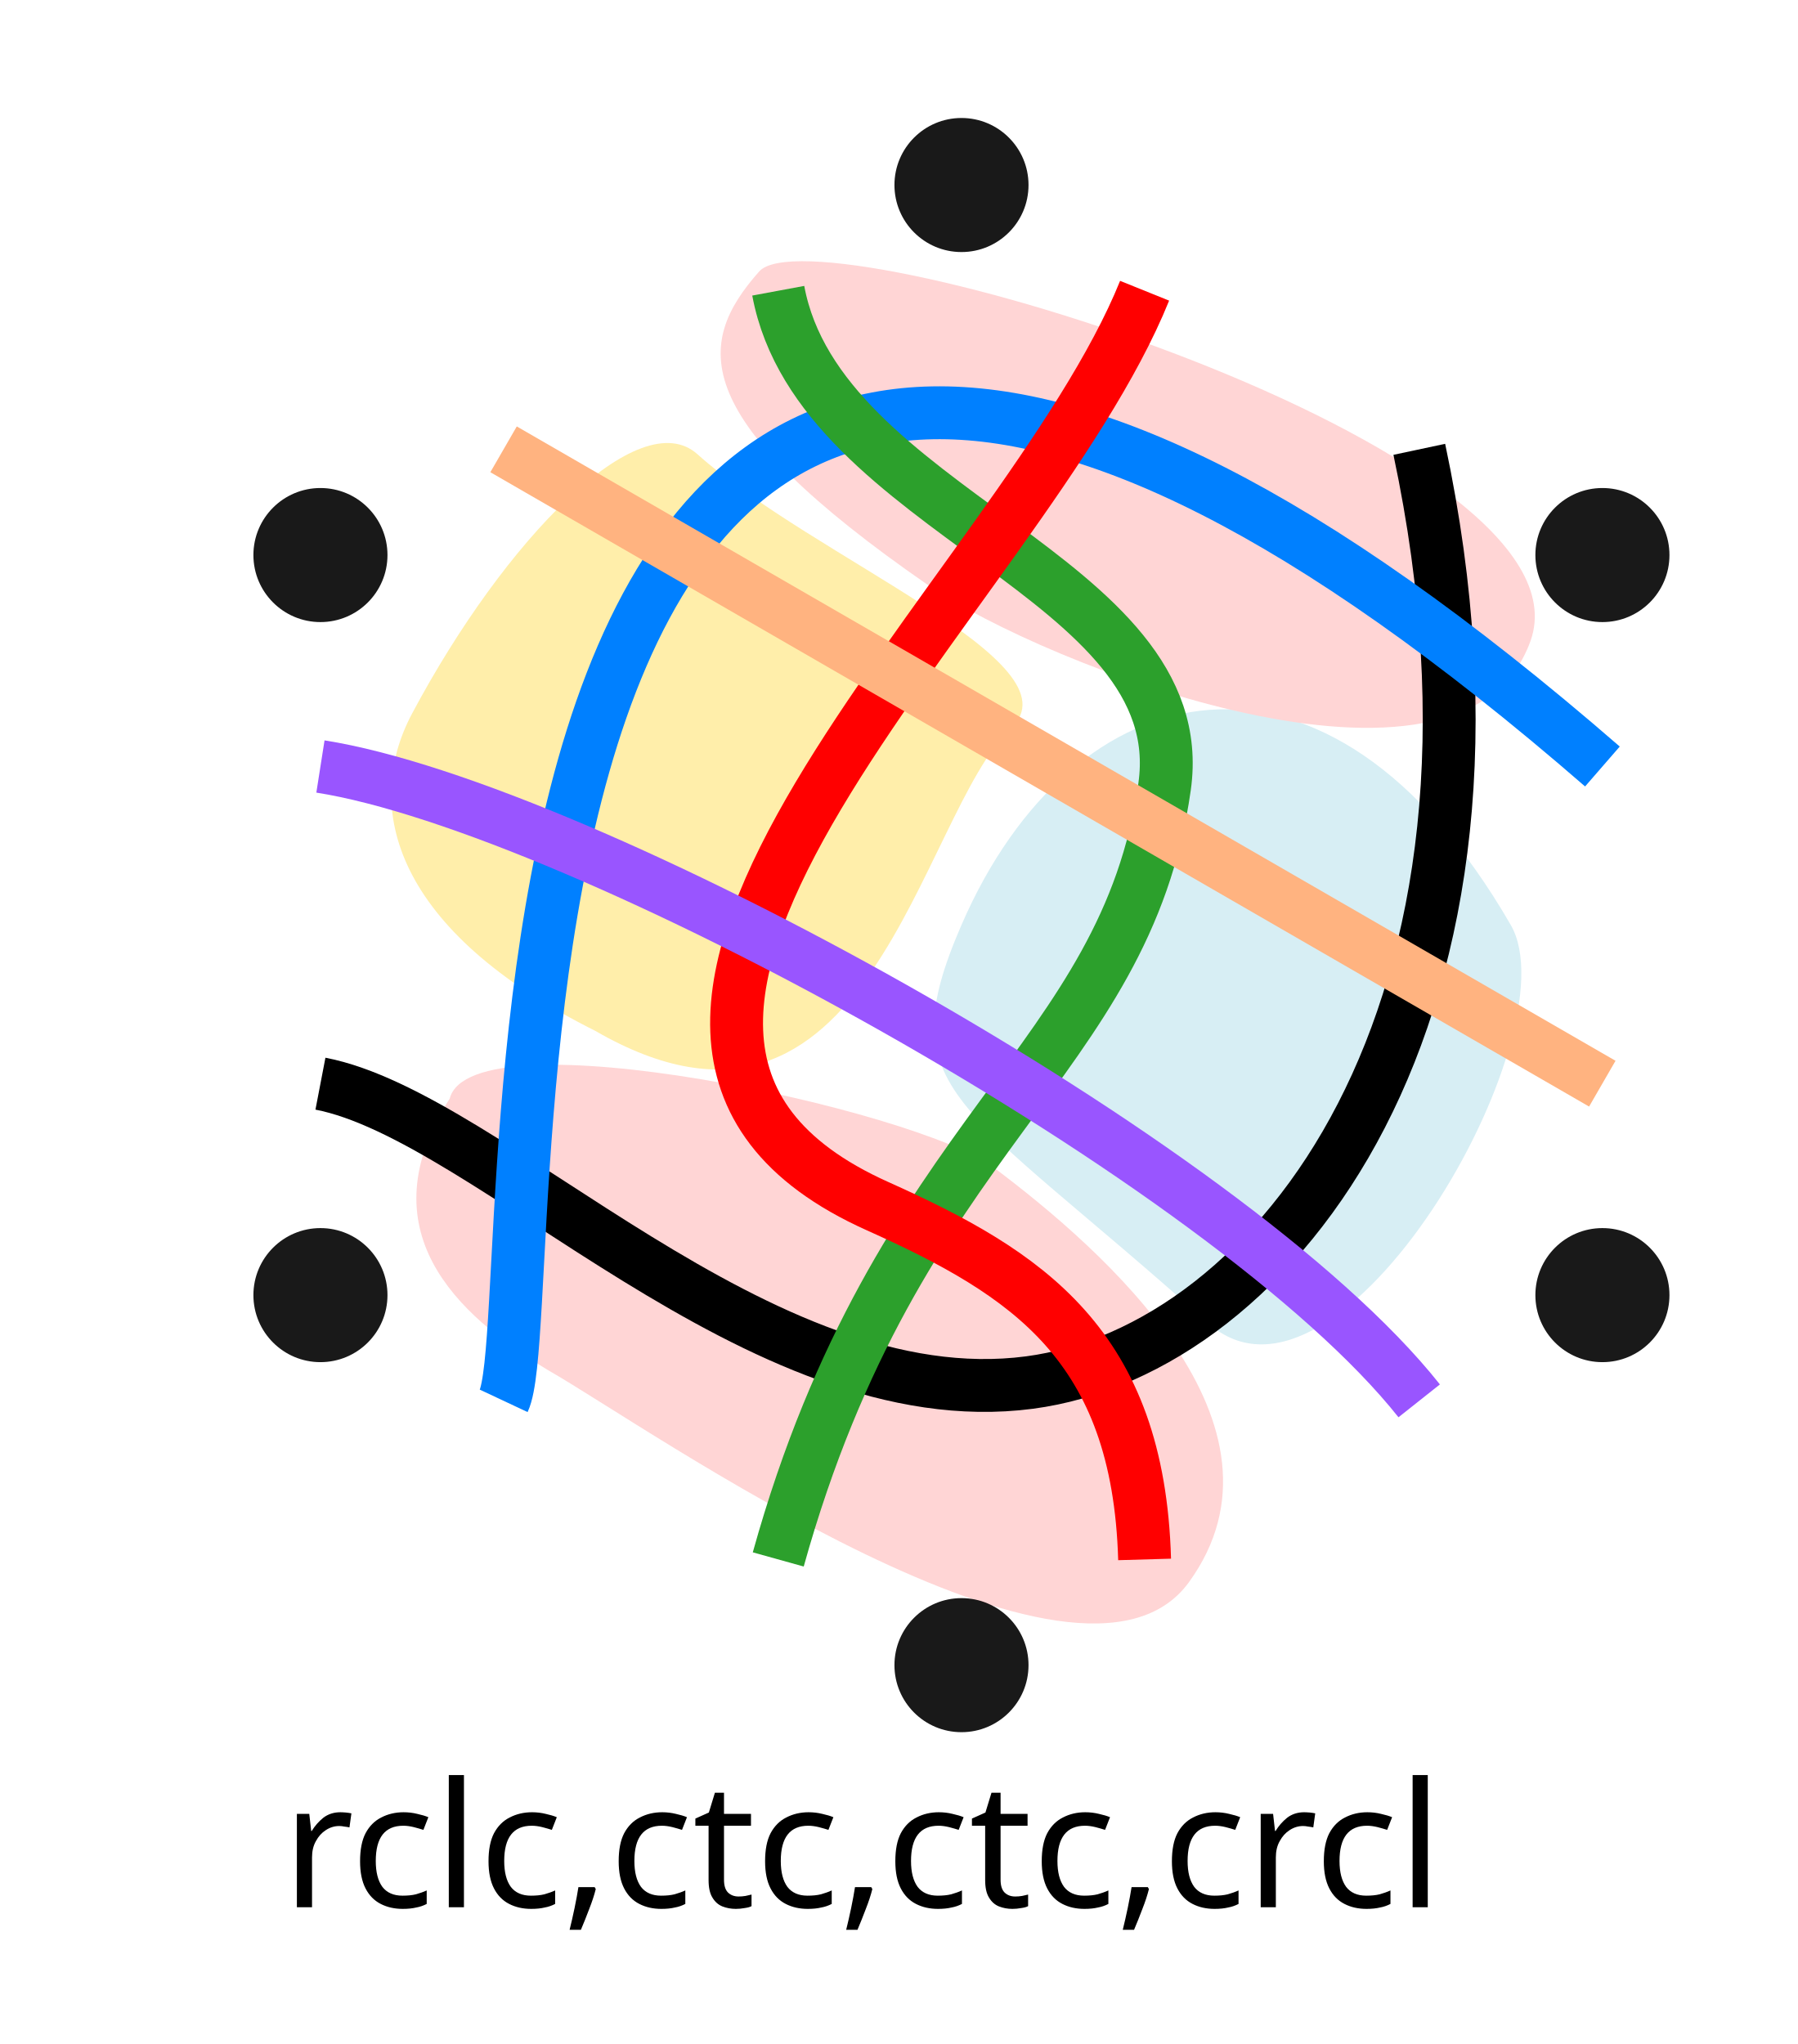
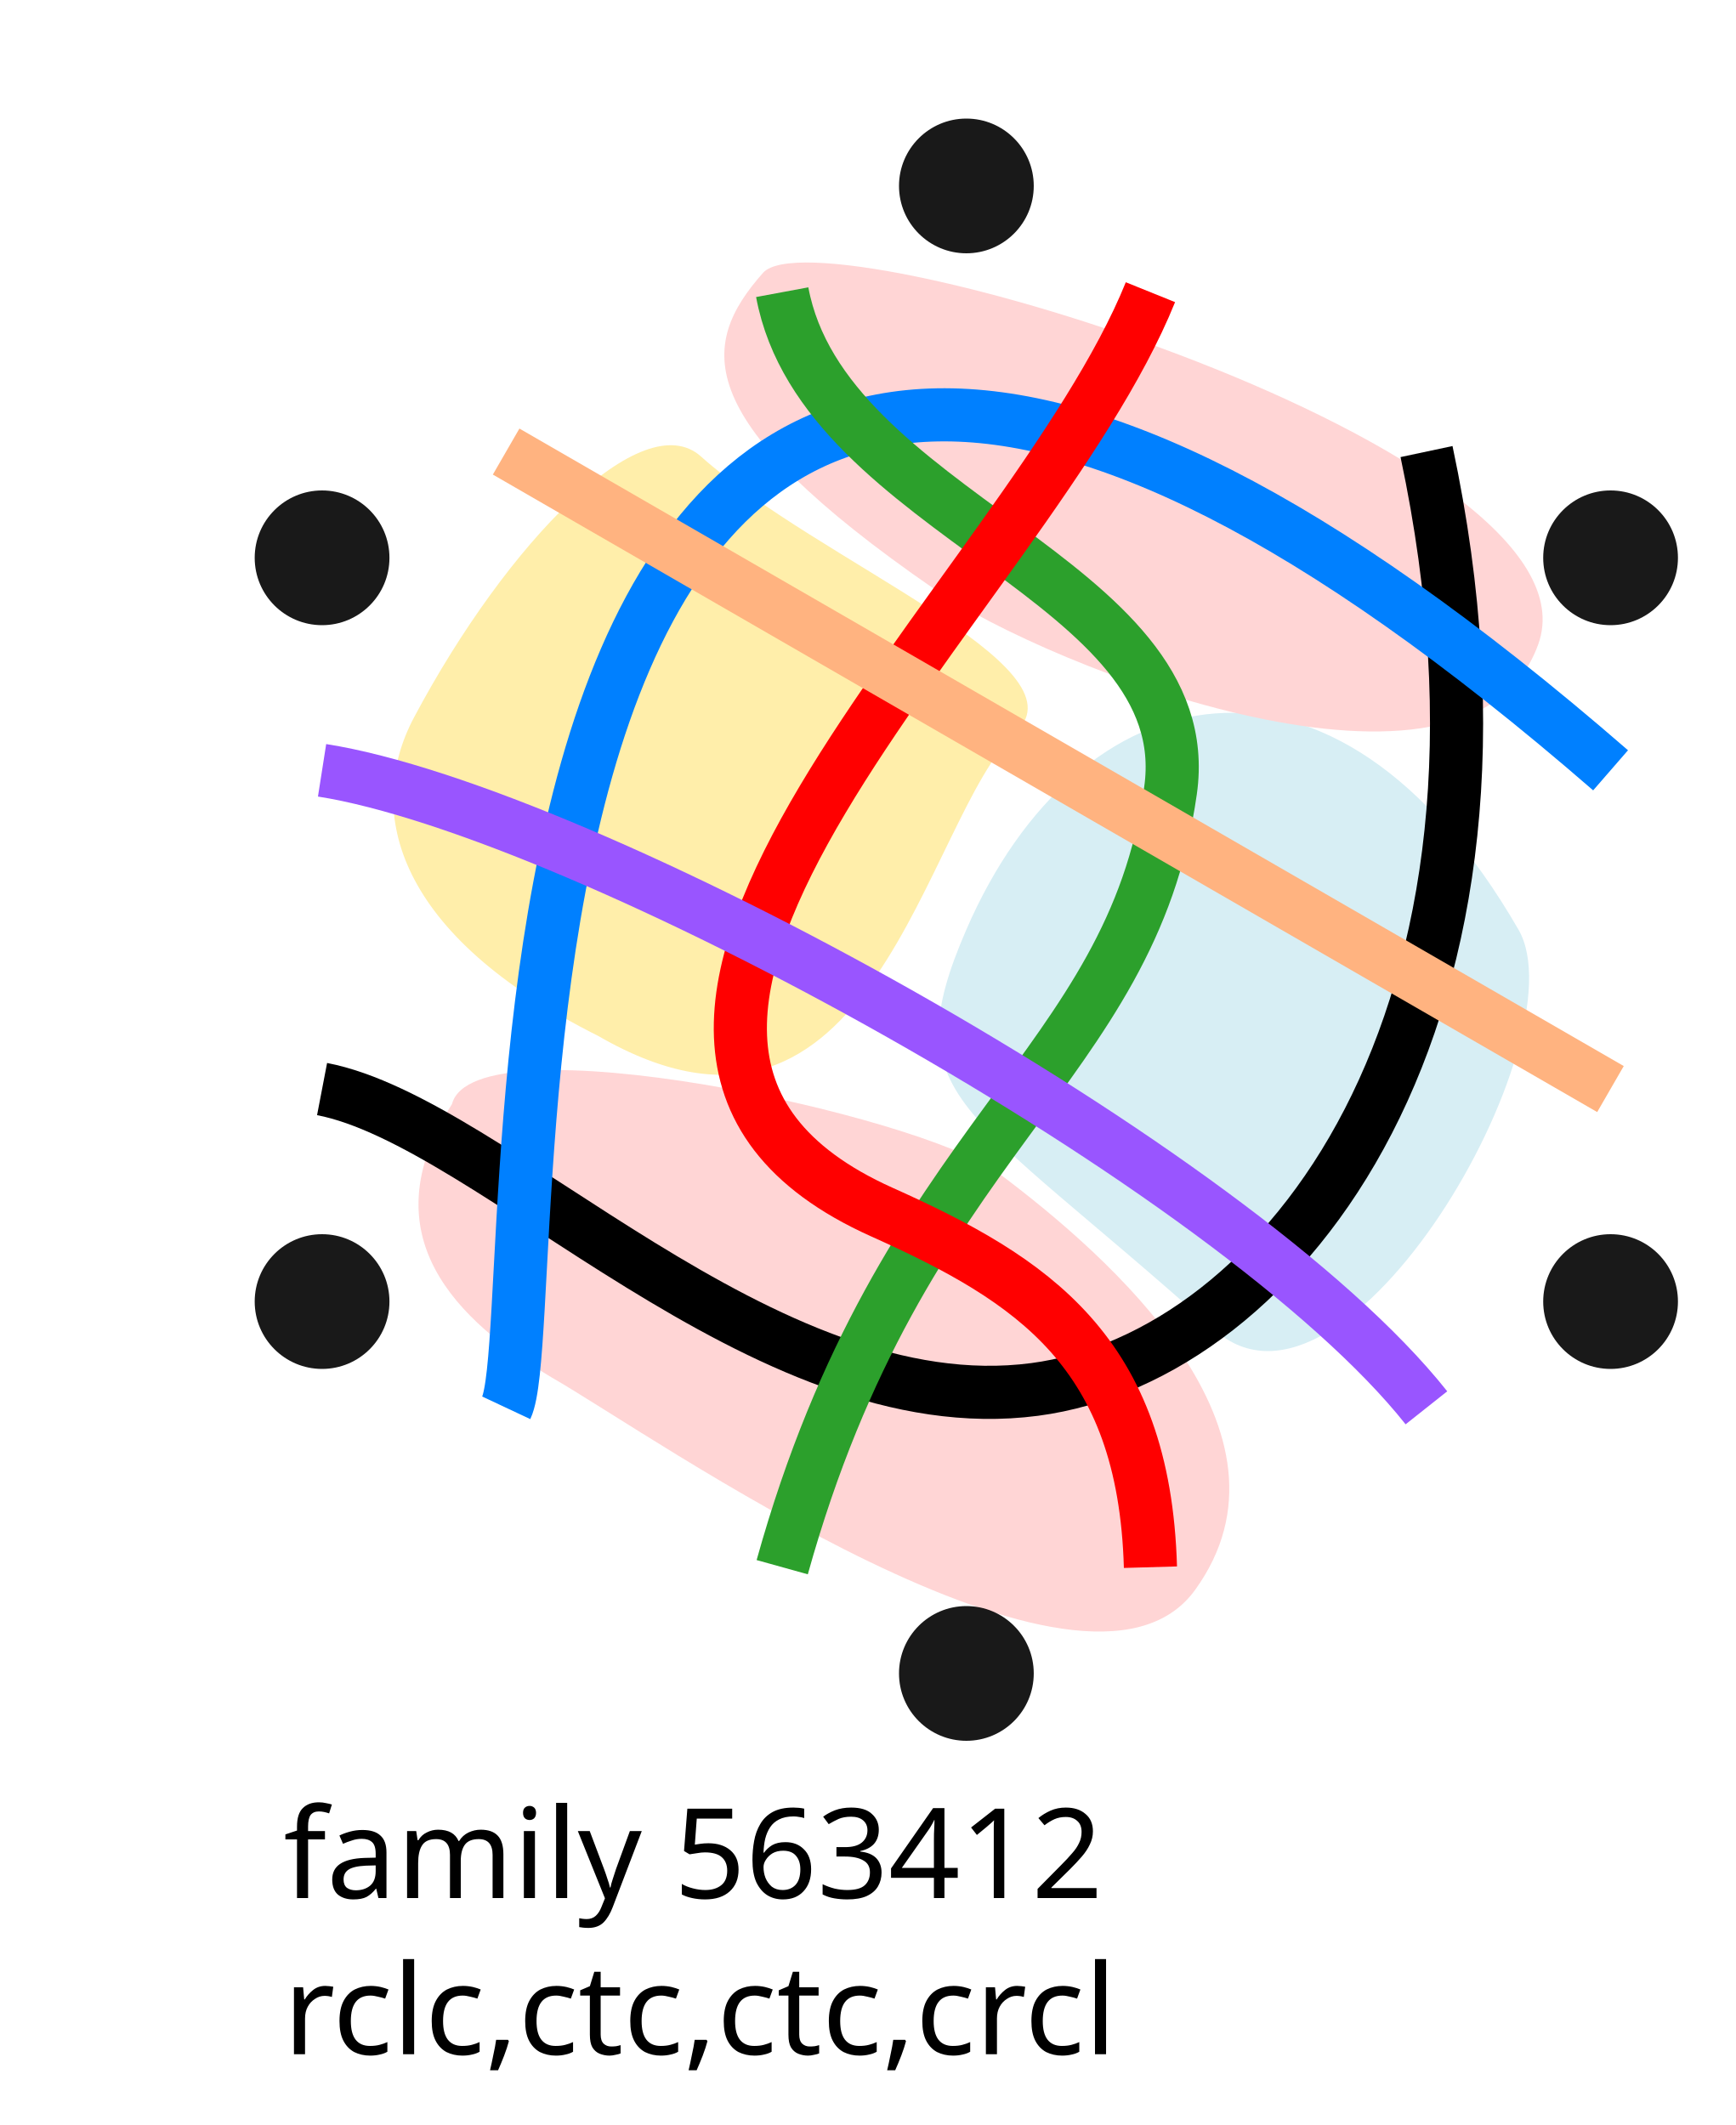
- <svg xmlns="http://www.w3.org/2000/svg" width="51mm" height="58mm" viewBox="0 0 102 116" version="1.1" id="svg5" xml:space="preserve">
+ <svg xmlns="http://www.w3.org/2000/svg" width="49mm" height="60mm" viewBox="0 0 98 120" version="1.1" id="svg5" xml:space="preserve">
  <defs id="defs2" />
  <g id="layer1">
    <g id="g30441" transform="matrix(2,0,0,2,-42.43524,-59.5)">
      <path style="fill:#d7eef4;stroke:none;stroke-width:0.397px;stroke-linecap:butt;stroke-linejoin:miter;stroke-opacity:1" d="m 48.497,56 c -2.065,4.768 -0.082,4.95 7,11.294 C 59.24,70.646 65.87,59.091 64.086,56 58.89,47 51.651,48.716 48.497,56 Z" id="path21004" />
      <path style="fill:#ffd5d5;fill-opacity:1;stroke:none;stroke-width:0.397px;stroke-linecap:butt;stroke-linejoin:miter;stroke-opacity:1" d="m 33.977,60.925 c -2.376,3.726 0.162,6.12 2.821,7.722 2.783,1.586 15.059,10.279 18.156,5.997 C 58.178,70.186 52.57,65.244 49.392,62.863 47.222,61.237 34.606,58.498 33.977,60.925 Z" id="path21006" />
      <path style="fill:#ffd5d5;stroke:none;stroke-width:0.397px;stroke-linecap:butt;stroke-linejoin:miter;stroke-opacity:1" d="m 42.759,37.453 c -1.823,2.057 -2.056,4.166 4.821,8.92 3.203,2.215 15.135,6.913 17.062,1.572 C 66.622,42.456 44.341,35.668 42.759,37.453 Z" id="path21010" />
      <path style="fill:#ffeeaa;stroke:none;stroke-width:0.397px;stroke-linecap:butt;stroke-linejoin:miter;stroke-opacity:1" d="M 49.904,50.412 C 51.891,48.549 44.286,45.581 41.008,42.64 39.357,41.159 35.546,45.043 32.909,50 c -1.433,2.694 -0.466,6.166 5.196,9 7.794,4.5 9.186,-6.138 11.799,-8.588 z" id="path21012" />
      <g id="g21038" transform="matrix(3,0,0,3,-588.0621,-731.5)">
        <path style="fill:none;stroke:#000000;stroke-width:0.5;stroke-dasharray:none" id="path21014" d="m 216.517,258 c 1.136,5.341 -1.367,8.521 -3.687,8.827 -2.562,0.337 -5.098,-2.518 -6.706,-2.827" />
        <path style="fill:none;stroke:#0080ff;stroke-width:0.5;stroke-dasharray:none" id="path21016" d="m 218.249,261 c -11.318,-9.832 -9.941,5.04 -10.392,6" />
        <path style="fill:none;stroke:#2ca02c;stroke-width:0.5;stroke-dasharray:none;stroke-opacity:1" id="path21018" d="m 210.454,256.5 c 0.39,2.1 3.936,2.702 3.654,4.69 -0.371,2.62 -2.526,3.259 -3.654,7.31" />
        <path style="fill:none;stroke:#ff0000;stroke-width:0.5;stroke-dasharray:none" id="path21020" d="m 213.919,256.5 c -1.152,2.855 -6.233,6.994 -2.527,8.658 1.422,0.638 2.469,1.314 2.527,3.342" />
        <path style="fill:none;stroke:#9955ff;stroke-width:0.5;stroke-dasharray:none;stroke-opacity:1" id="path21022" d="m 206.124,261 c 2.454,0.385 8.596,3.736 10.392,6" />
        <path style="fill:none;stroke:#ffb380;stroke-width:0.5;stroke-dasharray:none" id="path21024" d="m 207.856,258 10.392,6" />
        <circle style="opacity:0.9;fill:#000000;stroke:none;stroke-width:0.5;stroke-linecap:round;stroke-dasharray:none;stroke-opacity:1" id="circle21026" cx="212.187" cy="255.5" r="0.634" />
        <circle style="opacity:0.9;fill:#000000;stroke:none;stroke-width:0.5;stroke-linecap:round;stroke-dasharray:none;stroke-opacity:1" id="circle21028" cx="206.124" cy="259" r="0.634" />
        <circle style="opacity:0.9;fill:#000000;stroke:none;stroke-width:0.5;stroke-linecap:round;stroke-dasharray:none;stroke-opacity:1" id="circle21030" cx="206.124" cy="266" r="0.634" />
        <circle style="opacity:0.9;fill:#000000;stroke:none;stroke-width:0.5;stroke-linecap:round;stroke-dasharray:none;stroke-opacity:1" id="circle21032" cx="212.187" cy="269.5" r="0.634" />
        <circle style="opacity:0.9;fill:#000000;stroke:none;stroke-width:0.5;stroke-linecap:round;stroke-dasharray:none;stroke-opacity:1" id="circle21034" cx="218.249" cy="266" r="0.634" />
        <circle style="opacity:0.9;fill:#000000;stroke:none;stroke-width:0.5;stroke-linecap:round;stroke-dasharray:none;stroke-opacity:1" id="circle21036" cx="218.249" cy="259" r="0.634" />
      </g>
    </g>
    <g id="563412" transform="matrix(4,0,0,4,-818.4353,-1011.5)">
      <g id="g5850" />
    </g>
-     <text xml:space="preserve" style="font-size:9.878px;line-height:1.25;font-family:sans-serif;letter-spacing:0px;word-spacing:0px;stroke-width:0.529" x="16.004" y="108.241" id="text21042">
-       <tspan id="tspan21040" style="font-size:9.878px;stroke-width:0.529" x="16.004" y="108.241">rclc,ctc,ctc,crcl</tspan>
+     <text xml:space="preserve" style="font-size:7.056px;line-height:1.25;font-family:sans-serif;letter-spacing:0px;word-spacing:0px;stroke-width:0.529" x="16.004" y="107.183" id="text21042">
+       <tspan id="tspan21040" style="font-size:7.056px;stroke-width:0.529" x="16.004" y="107.183">family 563412</tspan>
+       <tspan style="font-size:7.056px;stroke-width:0.529" x="16.004" y="116.002" id="tspan665">rclc,ctc,ctc,crcl</tspan>
    </text>
  </g>
</svg>
